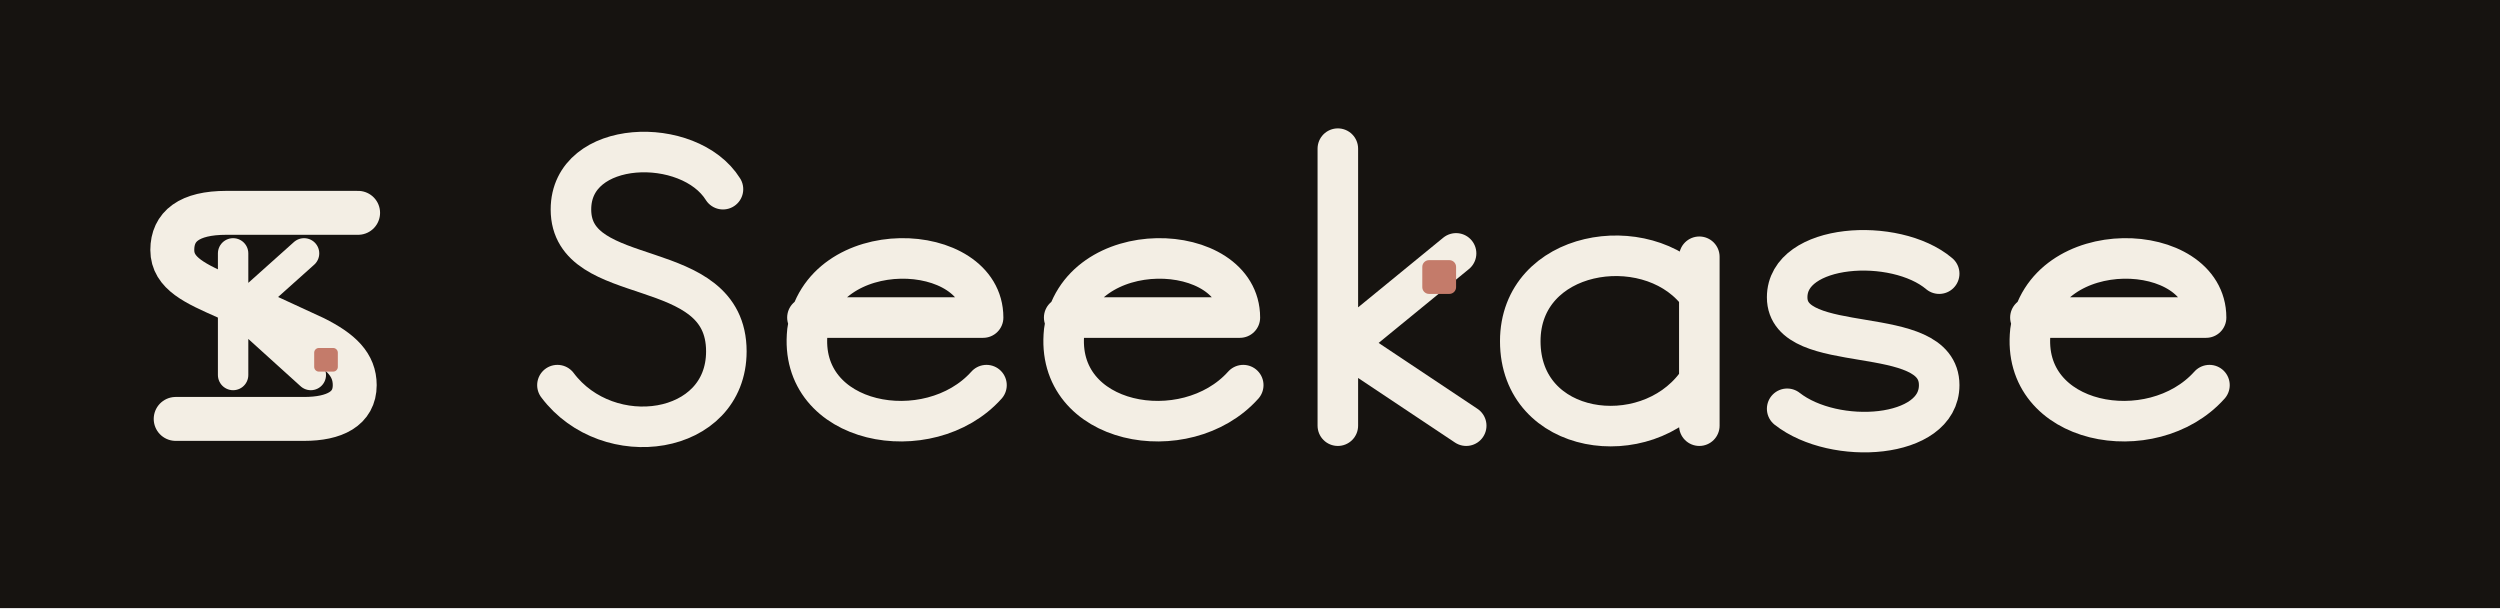
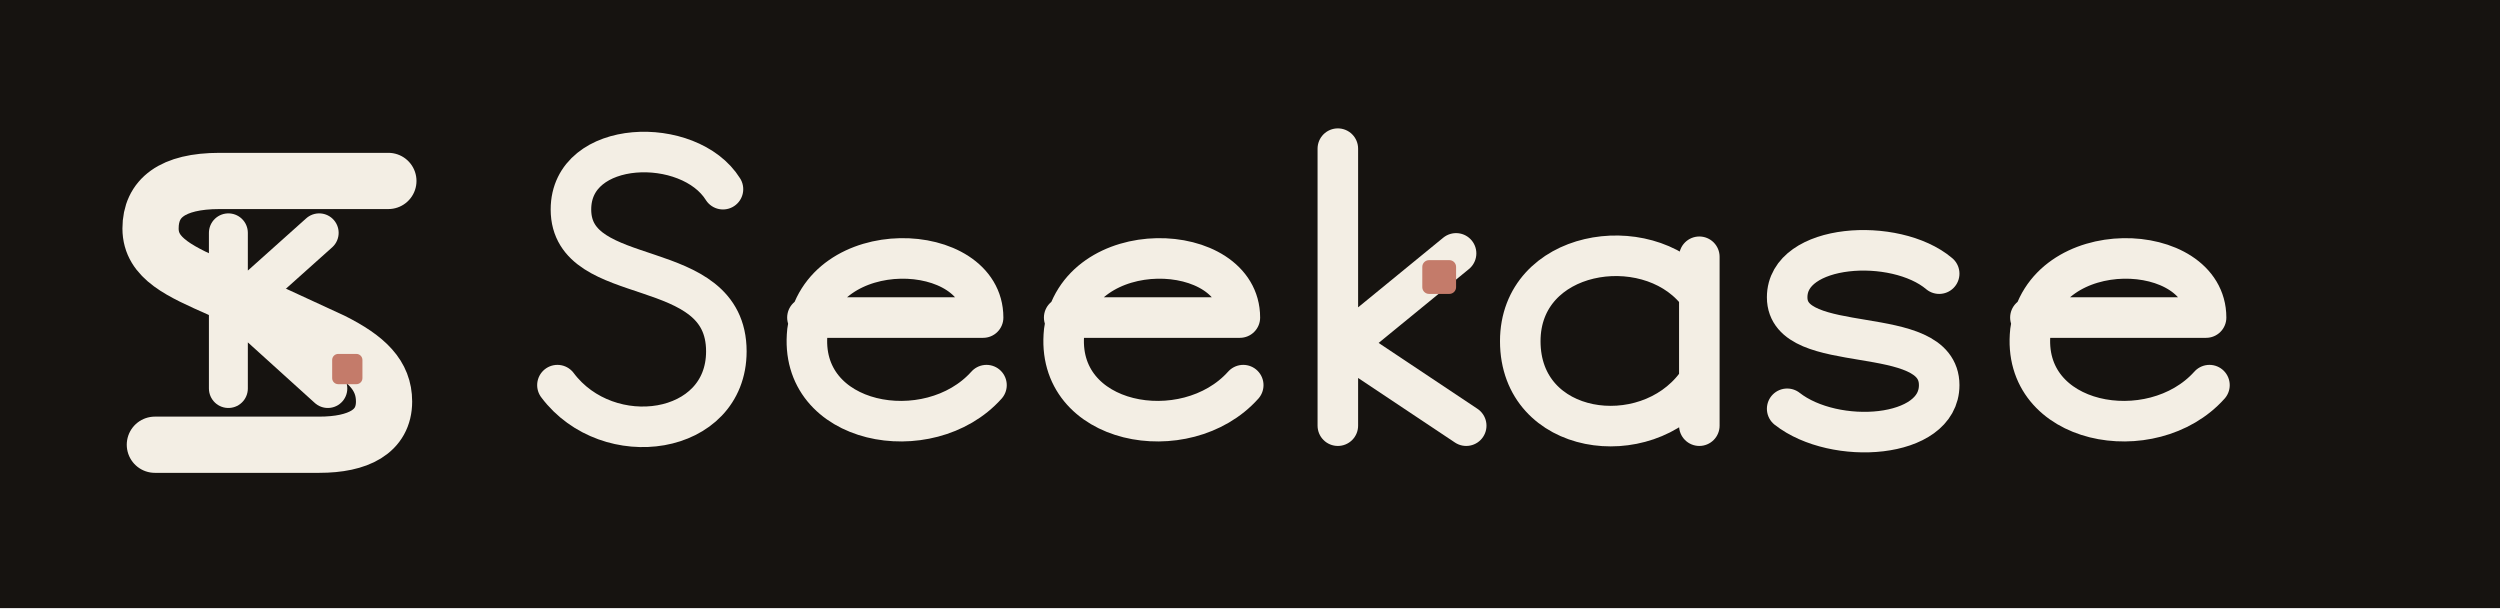
<svg xmlns="http://www.w3.org/2000/svg" width="740" height="180" viewBox="0 0 740 180" fill="none">
  <rect width="740" height="180" fill="#161310" />
-   <g transform="translate(24 36)">
+   <g transform="translate(10 19) scale(1.28)">
    <g fill="none" stroke="#F3EEE4" stroke-linecap="round" stroke-linejoin="round">
      <path d="M82 27H43C32 27 27 31 27 38C27 45 34 48 43 52L69 64C77 68 81 72 81 78C81 85 75 88 66 88H28" stroke-width="13" />
      <path d="M45 39V75M47 56L66 39M47 56L68 75" stroke-width="9" />
    </g>
    <rect x="69" y="67" width="7" height="7" rx="1.4" fill="#C47B6A" />
  </g>
  <g transform="translate(138 10)" fill="none" stroke="#F3EEE4" stroke-width="12" stroke-linecap="round" stroke-linejoin="round">
    <path d="M76 46C66 30 31 31 31 52C31 76 77 65 77 94C77 119 42 124 27 104" />
    <path d="M101 84H153C153 61 105 59 101 88C98 116 137 123 154 104" />
    <path d="M177 84H229C229 61 181 59 177 88C174 116 213 123 230 104" />
    <path d="M258 34V116M260 92L293 65M260 92L296 116" />
    <path d="M364 76C349 58 312 64 312 91C312 119 349 124 364 104M365 66V116" />
    <path d="M436 71C423 60 391 62 391 78C391 96 436 85 436 104C436 120 405 122 391 111" />
    <path d="M463 84H515C515 61 467 59 463 88C460 116 499 123 516 104" />
  </g>
  <rect x="421" y="77" width="10" height="10" rx="2" fill="#C47B6A" />
</svg>
